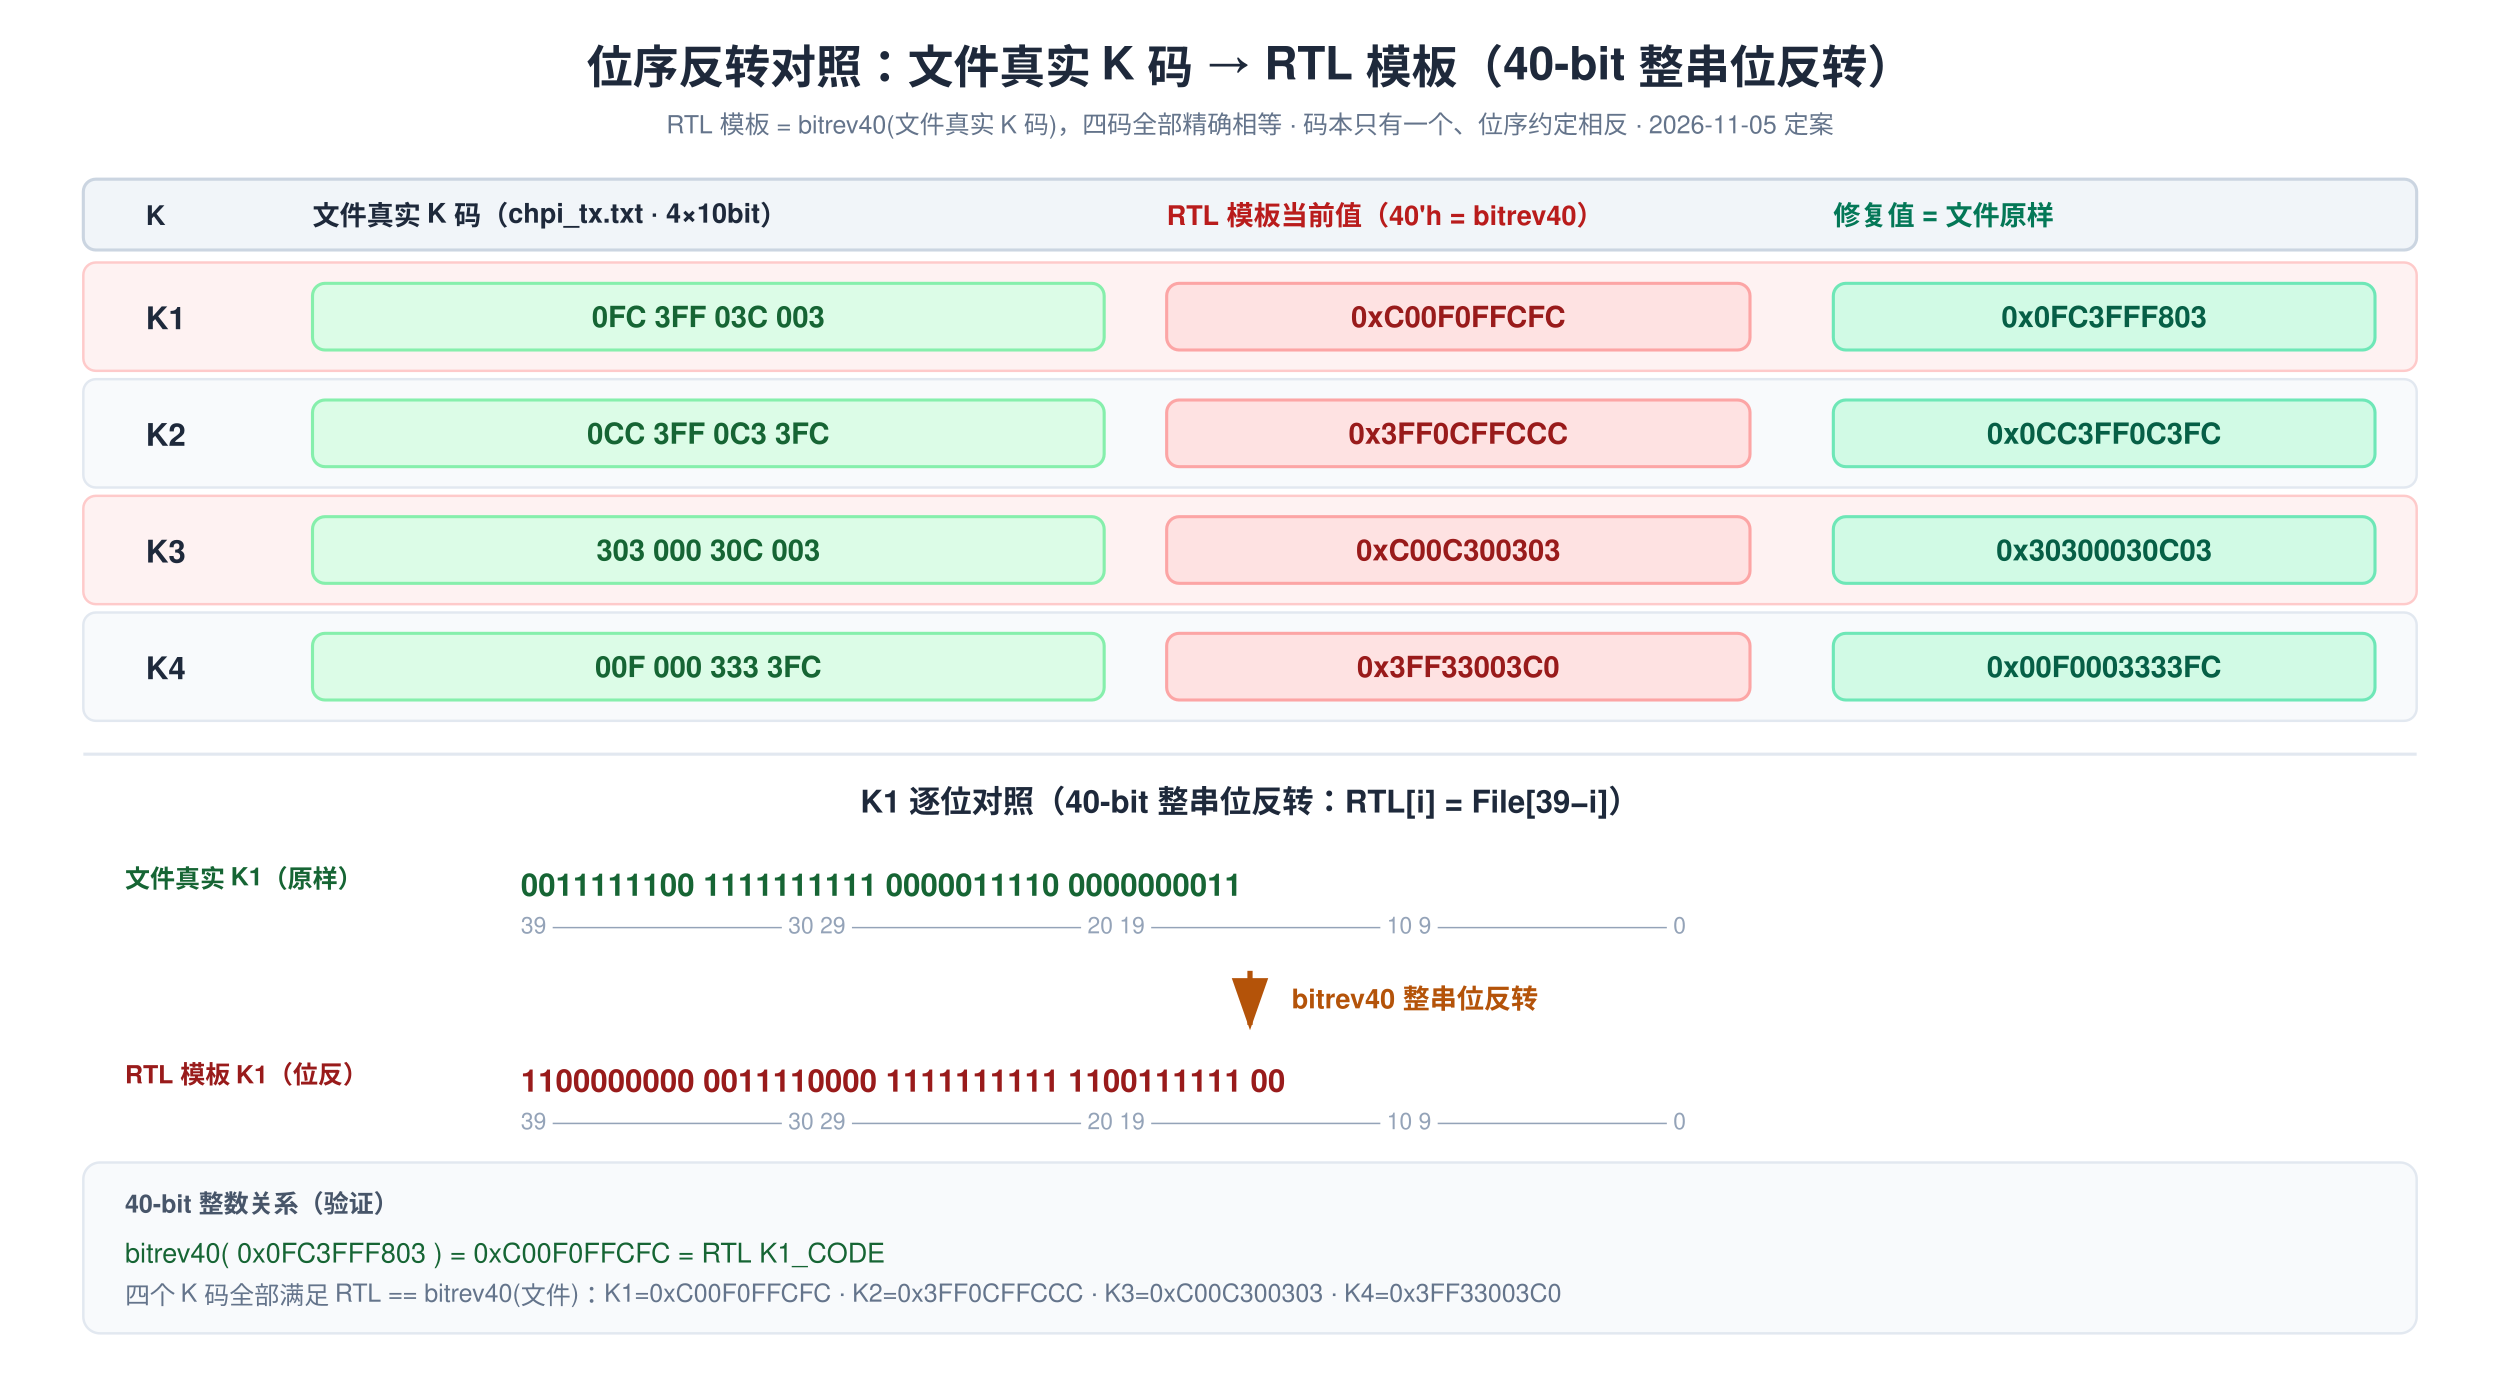
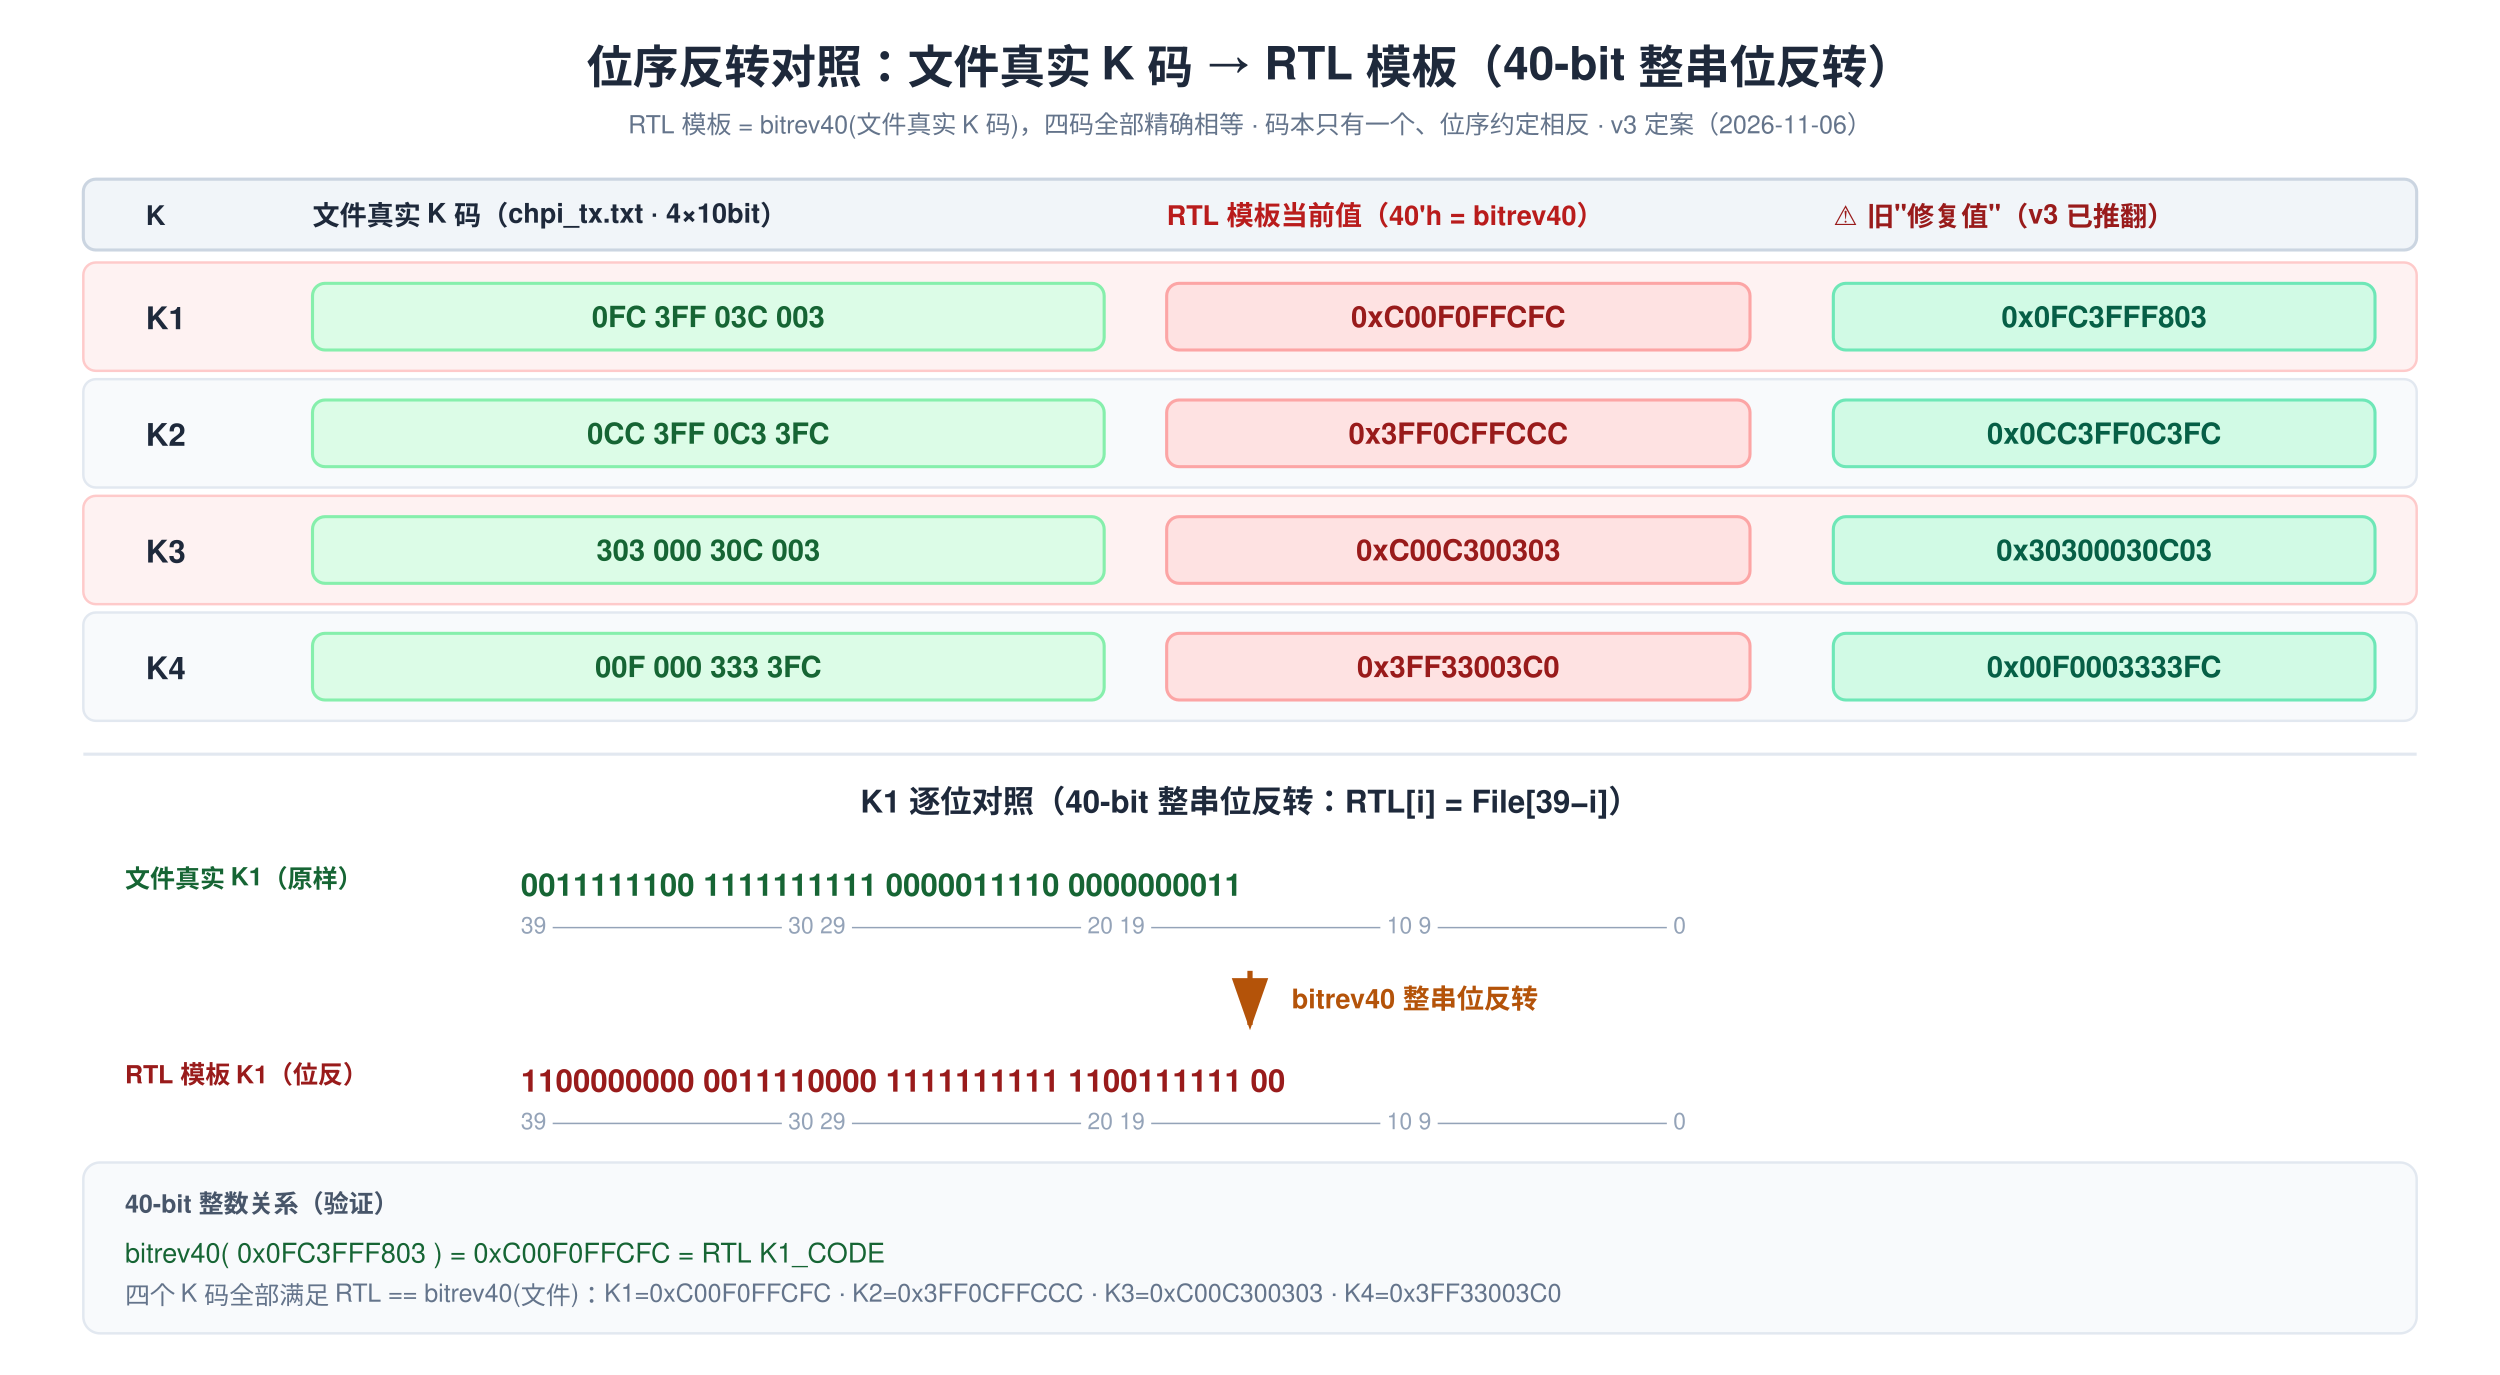
<svg xmlns="http://www.w3.org/2000/svg" viewBox="0 0 1200 660" width="1200" height="660">
  <style>text { font-family: 'Helvetica Neue', Helvetica, Arial, 'PingFang SC', 'Microsoft YaHei', 'Microsoft JhengHei', 'SimHei', sans-serif; }</style>
  <defs>
    <marker id="ar-amber" markerWidth="10" markerHeight="7" refX="9" refY="3.5" orient="auto">
      <polygon points="0 0, 10 3.5, 0 7" fill="#b45309" />
    </marker>
    <marker id="ar-blue" markerWidth="10" markerHeight="7" refX="9" refY="3.5" orient="auto">
      <polygon points="0 0, 10 3.5, 0 7" fill="#2563eb" />
    </marker>
  </defs>
  <rect width="1200" height="660" fill="#ffffff" />
  <text x="600" y="40" font-size="22" fill="#1e293b" text-anchor="middle" font-weight="600">位序反转对照：文件真实 K 码 → RTL 模板（40-bit 整串位反转）</text>
-   <text x="600" y="64" font-size="12" fill="#64748b" text-anchor="middle">RTL 模板 = bitrev40(文件真实 K 码)，四码全部精确相等 · 码本只有一个、位序约定相反 · 2026-11-05 定案</text>
+   <text x="600" y="64" font-size="12" fill="#64748b" text-anchor="middle">RTL 模板 = bitrev40(文件真实 K 码)，四码全部精确相等 · 码本只有一个、位序约定相反 · v3 定案（2026-11-06）</text>
  <g>
    <rect x="40" y="86" width="1120" height="34" rx="6" fill="#f1f5f9" stroke="#cbd5e1" stroke-width="1.5" />
    <text x="70" y="108" font-size="13" fill="#1e293b" font-weight="700">K</text>
    <text x="150" y="108" font-size="13" fill="#1e293b" font-weight="700">文件真实 K 码（chpi_tx.txt · 4×10bit）</text>
    <text x="560" y="108" font-size="13" fill="#b91c1c" font-weight="700">RTL 模板当前值（40'h = bitrev40）</text>
-     <text x="880" y="108" font-size="13" fill="#047857" font-weight="700">修复值 = 文件原样</text>
+     <text x="880" y="108" font-size="13" fill="#991b1b" font-weight="700">⚠ 旧"修复值"（v3 已推翻）</text>
  </g>
  <g>
    <rect x="40" y="126" width="1120" height="52" rx="6" fill="#fef2f2" stroke="#fecaca" stroke-width="1.2" />
    <text x="70" y="158" font-size="15" fill="#1e293b" font-weight="700">K1</text>
    <rect x="150" y="136" width="380" height="32" rx="6" fill="#dcfce7" stroke="#86efac" stroke-width="1.5" />
    <text x="340" y="157" font-size="14" fill="#166534" text-anchor="middle" font-family="'IBM Plex Mono', monospace" font-weight="600">0FC  3FF  03C  003</text>
    <rect x="560" y="136" width="280" height="32" rx="6" fill="#fee2e2" stroke="#fca5a5" stroke-width="1.5" />
    <text x="700" y="157" font-size="14" fill="#991b1b" text-anchor="middle" font-family="'IBM Plex Mono', monospace" font-weight="600">0xC00F0FFCFC</text>
    <rect x="880" y="136" width="260" height="32" rx="6" fill="#d1fae5" stroke="#6ee7b7" stroke-width="1.5" />
    <text x="1010" y="157" font-size="14" fill="#065f46" text-anchor="middle" font-family="'IBM Plex Mono', monospace" font-weight="600">0x0FC3FFF803</text>
  </g>
  <g>
    <rect x="40" y="182" width="1120" height="52" rx="6" fill="#f8fafc" stroke="#e2e8f0" stroke-width="1.2" />
    <text x="70" y="214" font-size="15" fill="#1e293b" font-weight="700">K2</text>
    <rect x="150" y="192" width="380" height="32" rx="6" fill="#dcfce7" stroke="#86efac" stroke-width="1.5" />
    <text x="340" y="213" font-size="14" fill="#166534" text-anchor="middle" font-family="'IBM Plex Mono', monospace" font-weight="600">0CC  3FF  0C3  3FC</text>
    <rect x="560" y="192" width="280" height="32" rx="6" fill="#fee2e2" stroke="#fca5a5" stroke-width="1.5" />
    <text x="700" y="213" font-size="14" fill="#991b1b" text-anchor="middle" font-family="'IBM Plex Mono', monospace" font-weight="600">0x3FF0CFFCCC</text>
    <rect x="880" y="192" width="260" height="32" rx="6" fill="#d1fae5" stroke="#6ee7b7" stroke-width="1.5" />
    <text x="1010" y="213" font-size="14" fill="#065f46" text-anchor="middle" font-family="'IBM Plex Mono', monospace" font-weight="600">0x0CC3FF0C3FC</text>
  </g>
  <g>
    <rect x="40" y="238" width="1120" height="52" rx="6" fill="#fef2f2" stroke="#fecaca" stroke-width="1.2" />
    <text x="70" y="270" font-size="15" fill="#1e293b" font-weight="700">K3</text>
    <rect x="150" y="248" width="380" height="32" rx="6" fill="#dcfce7" stroke="#86efac" stroke-width="1.5" />
    <text x="340" y="269" font-size="14" fill="#166534" text-anchor="middle" font-family="'IBM Plex Mono', monospace" font-weight="600">303  000  30C  003</text>
    <rect x="560" y="248" width="280" height="32" rx="6" fill="#fee2e2" stroke="#fca5a5" stroke-width="1.5" />
    <text x="700" y="269" font-size="14" fill="#991b1b" text-anchor="middle" font-family="'IBM Plex Mono', monospace" font-weight="600">0xC00C300303</text>
    <rect x="880" y="248" width="260" height="32" rx="6" fill="#d1fae5" stroke="#6ee7b7" stroke-width="1.5" />
    <text x="1010" y="269" font-size="14" fill="#065f46" text-anchor="middle" font-family="'IBM Plex Mono', monospace" font-weight="600">0x30300030C03</text>
  </g>
  <g>
    <rect x="40" y="294" width="1120" height="52" rx="6" fill="#f8fafc" stroke="#e2e8f0" stroke-width="1.2" />
    <text x="70" y="326" font-size="15" fill="#1e293b" font-weight="700">K4</text>
    <rect x="150" y="304" width="380" height="32" rx="6" fill="#dcfce7" stroke="#86efac" stroke-width="1.5" />
    <text x="340" y="325" font-size="14" fill="#166534" text-anchor="middle" font-family="'IBM Plex Mono', monospace" font-weight="600">00F  000  333  3FC</text>
    <rect x="560" y="304" width="280" height="32" rx="6" fill="#fee2e2" stroke="#fca5a5" stroke-width="1.5" />
    <text x="700" y="325" font-size="14" fill="#991b1b" text-anchor="middle" font-family="'IBM Plex Mono', monospace" font-weight="600">0x3FF33003C0</text>
    <rect x="880" y="304" width="260" height="32" rx="6" fill="#d1fae5" stroke="#6ee7b7" stroke-width="1.5" />
    <text x="1010" y="325" font-size="14" fill="#065f46" text-anchor="middle" font-family="'IBM Plex Mono', monospace" font-weight="600">0x00F0003333FC</text>
  </g>
  <line x1="40" y1="362" x2="1160" y2="362" stroke="#e2e8f0" stroke-width="1.5" />
  <text x="600" y="390" font-size="15" fill="#1e293b" text-anchor="middle" font-weight="700">K1 逐位对照（40-bit 整串位反转：RTL[i] = File[39−i]）</text>
  <text x="60" y="426" font-size="12" fill="#166534" font-weight="700">文件真实 K1（原样）</text>
  <g font-family="'IBM Plex Mono', monospace" font-size="15" font-weight="600">
    <text x="250" y="430" fill="#166534">0011111100 1111111111 0000011110 0000000011</text>
  </g>
  <g font-family="'IBM Plex Mono', monospace" font-size="11" fill="#94a3b8">
    <text x="250" y="448">39 ────────── 30  29 ────────── 20  19 ────────── 10   9 ────────── 0</text>
  </g>
  <line x1="600" y1="466" x2="600" y2="492" stroke="#b45309" stroke-width="2.5" marker-end="url(#ar-amber)" />
  <text x="620" y="484" font-size="13" fill="#b45309" font-weight="700">bitrev40 整串位反转</text>
  <text x="60" y="520" font-size="12" fill="#991b1b" font-weight="700">RTL 模板 K1（位反）</text>
  <g font-family="'IBM Plex Mono', monospace" font-size="15" font-weight="600">
    <text x="250" y="524" fill="#991b1b">1100000000 0011110000 1111111111 1100111111 00</text>
  </g>
  <g font-family="'IBM Plex Mono', monospace" font-size="11" fill="#94a3b8">
    <text x="250" y="542">39 ────────── 30  29 ────────── 20  19 ────────── 10   9 ────────── 0</text>
  </g>
  <g>
    <rect x="40" y="558" width="1120" height="82" rx="8" fill="#f8fafc" stroke="#e2e8f0" stroke-width="1.2" />
    <text x="60" y="582" font-size="12" fill="#475569" font-weight="700">40-bit 整数关系（验证）</text>
    <text x="60" y="606" font-size="13" fill="#166534" font-family="'IBM Plex Mono', monospace">bitrev40( 0x0FC3FFF803 )  =  0xC00F0FFCFC  =  RTL K1_CODE</text>
    <text x="60" y="626" font-size="12" fill="#64748b">四个 K 码全部满足 RTL == bitrev40(文件)：K1=0xC00F0FFCFC · K2=0x3FF0CFFCCC · K3=0xC00C300303 · K4=0x3FF33003C0</text>
  </g>
</svg>
